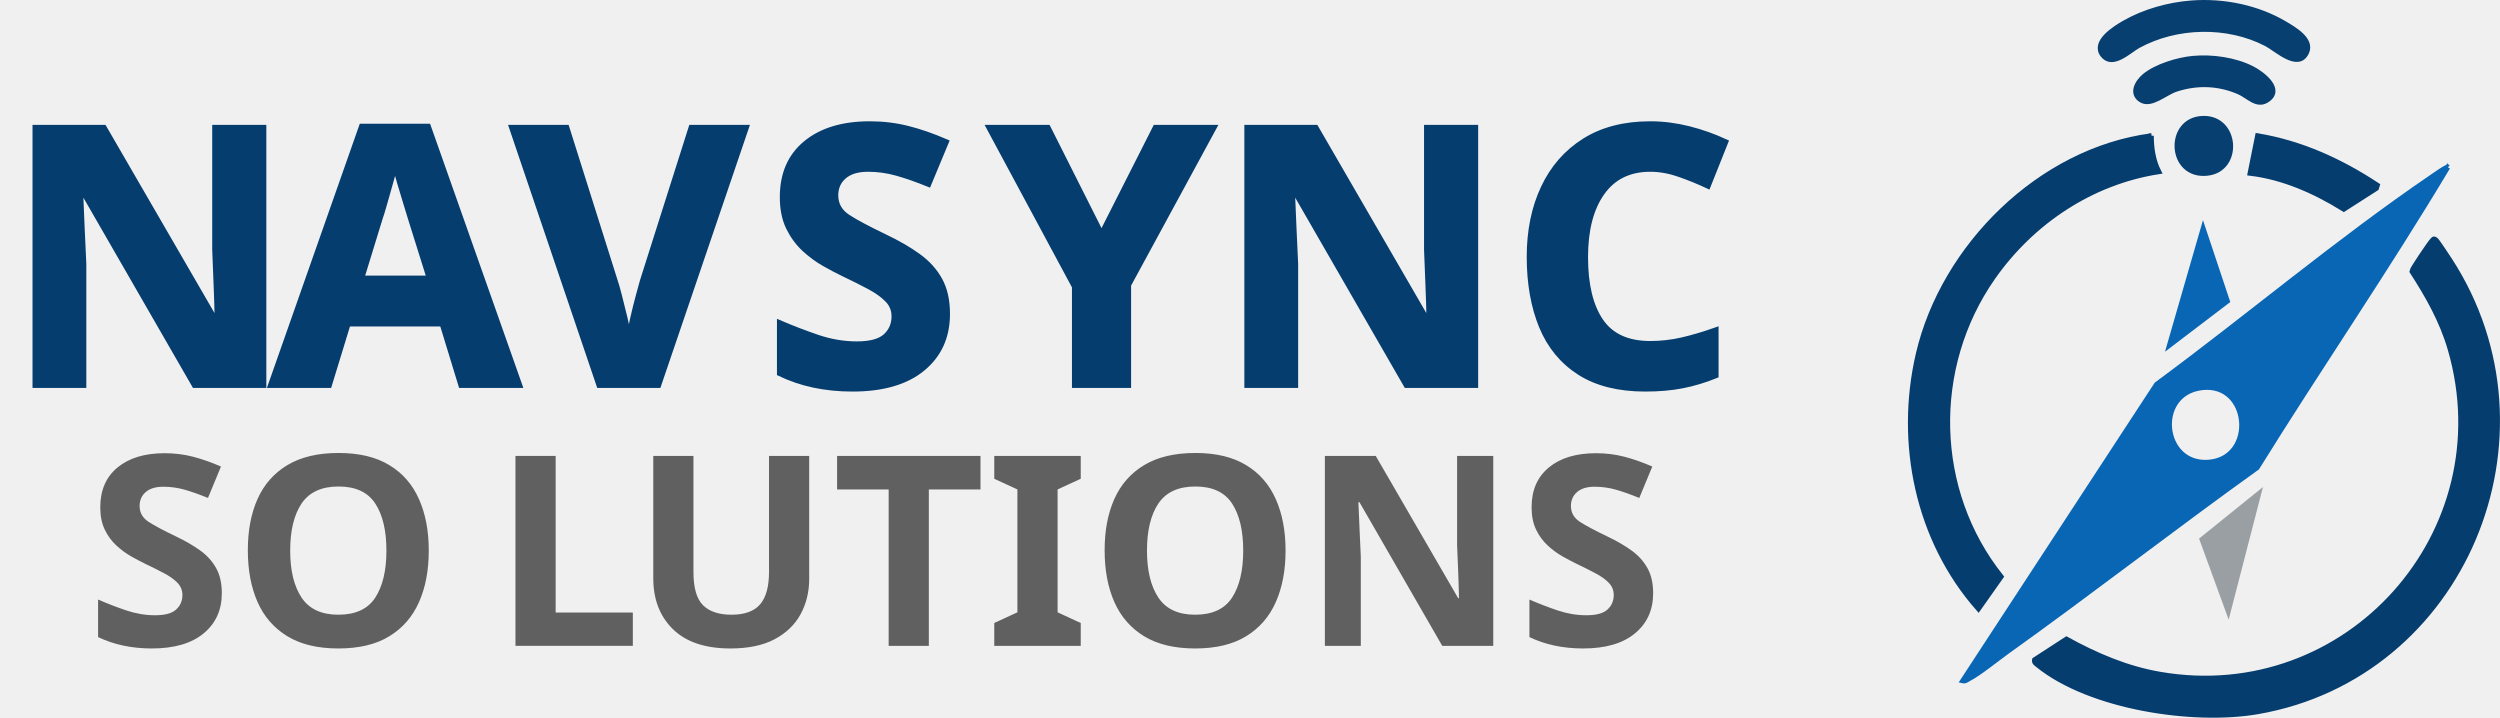
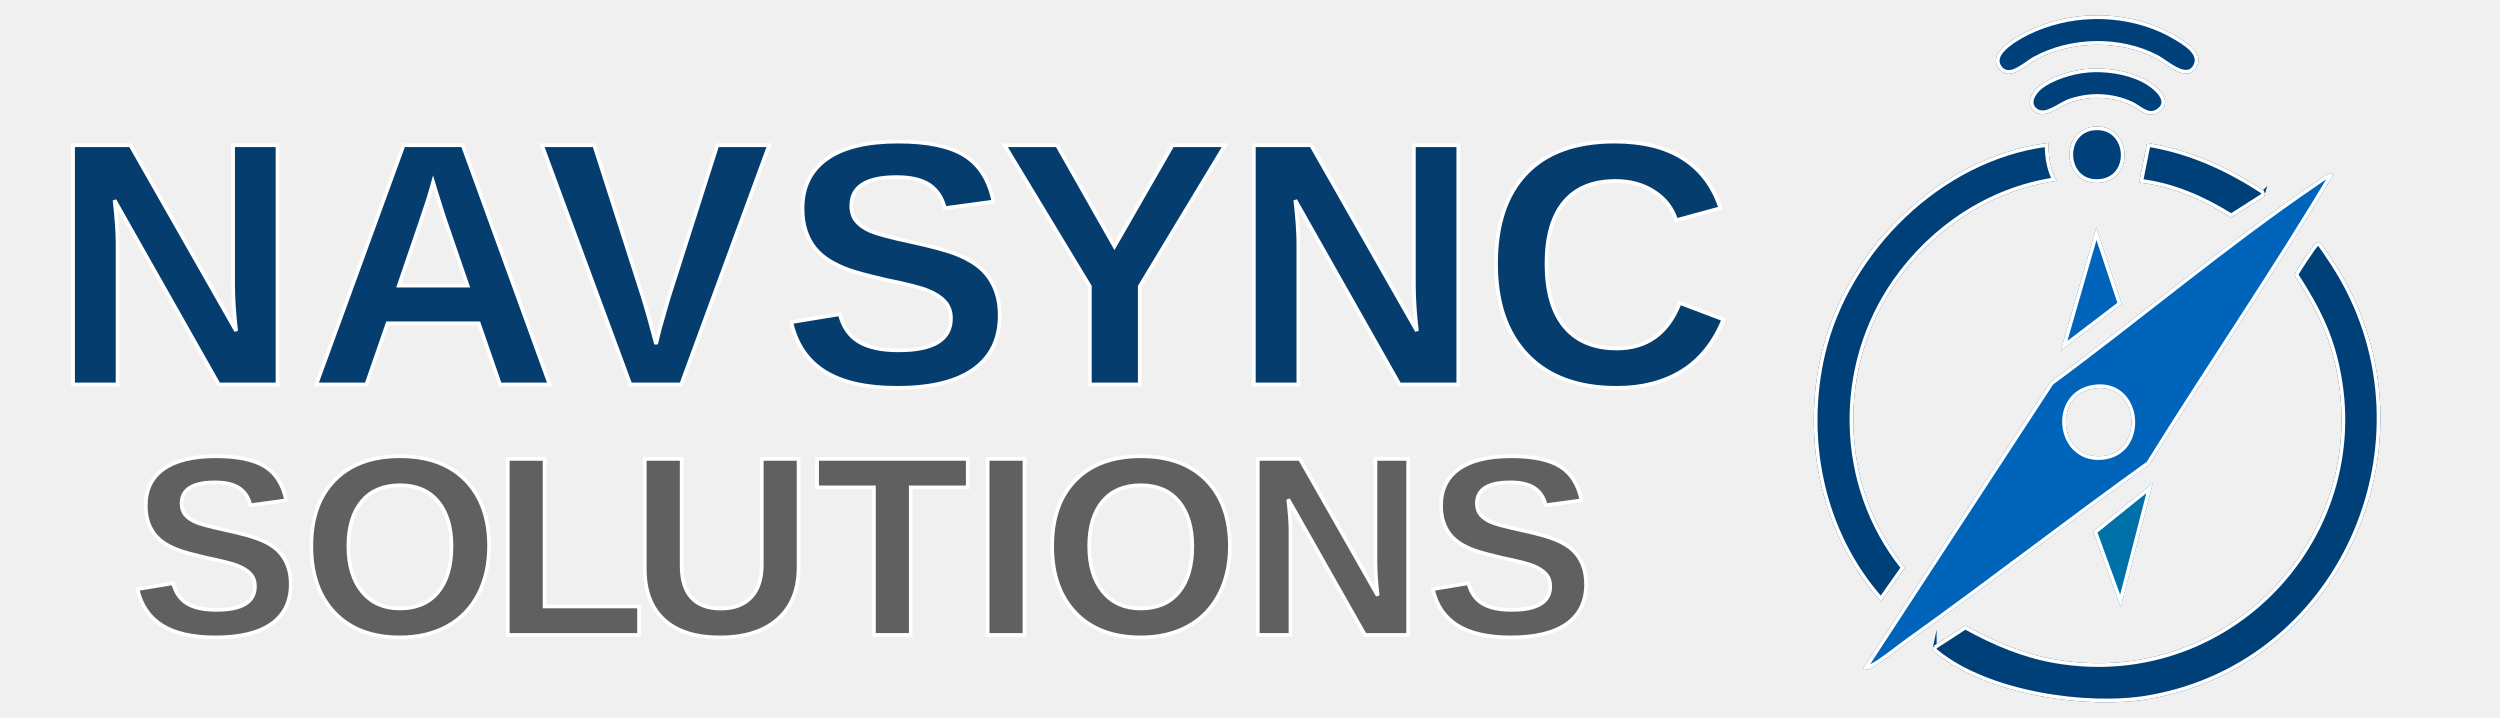
<svg xmlns="http://www.w3.org/2000/svg" id="Layer_1" data-name="Layer 1" viewBox="0 0 504.54 144.85">
  <defs>
    <style>
-       .cls-1, .cls-2 {
-         fill: #053d6f;
-         stroke: #053d6f;
+       .cls-1, .cls-2, .cls-3, .cls-4, .cls-5, .cls-6 {
+         font-size: 70.19px;
      }

-       .cls-1, .cls-2, .cls-3, .cls-4, .cls-5 {
+       .cls-1, .cls-2, .cls-3, .cls-4, .cls-5, .cls-6, .cls-7, .cls-8, .cls-9, .cls-10 {
+         font-family: Arial-BoldMT, Arial;
+         font-weight: 700;
+       }
+ 
+       .cls-1, .cls-3, .cls-4 {
+         fill: #053d6f;
+       }
+ 
+       .cls-1, .cls-3, .cls-4, .cls-8, .cls-9 {
+         isolation: isolate;
+       }
+ 
+       .cls-11, .cls-12, .cls-2, .cls-13, .cls-5, .cls-14, .cls-6, .cls-7, .cls-15, .cls-10 {
+         stroke-width: .75px;
+       }
+ 
+       .cls-11, .cls-2, .cls-5, .cls-6, .cls-7, .cls-10 {
+         fill: none;
+         stroke: #fff;
+       }
+ 
+       .cls-12 {
+         fill: #0070a9;
+         stroke: #0070a9;
+       }
+ 
+       .cls-12, .cls-13, .cls-14, .cls-15 {
        stroke-miterlimit: 10;
      }

-       .cls-2 {
-         font-size: 72.96px;
+       .cls-3, .cls-5 {
+         letter-spacing: -.02em;
      }

-       .cls-2, .cls-6 {
-         font-family: PlusJakartaSans-Bold, 'Plus Jakarta Sans';
-         font-weight: 700;
+       .cls-13 {
+         fill: #004079;
+         stroke: #004079;
      }

-       .cls-3 {
-         fill: #0866b5;
-         stroke: #0866b5;
+       .cls-4, .cls-6 {
+         letter-spacing: -.08em;
      }

-       .cls-4 {
-         fill: #999fa2;
-         stroke: #999fa2;
+       .cls-14 {
+         fill: #0065ba;
+         stroke: #0065ba;
      }

-       .cls-7 {
+       .cls-7, .cls-8, .cls-9, .cls-10 {
+         font-size: 51.64px;
+       }
+ 
+       .cls-8, .cls-9 {
+         fill: #606060;
+       }
+ 
+       .cls-9, .cls-10 {
        letter-spacing: -.04em;
      }

-       .cls-6 {
-         fill: #606060;
-         font-size: 53.68px;
-       }
- 
-       .cls-8 {
-         letter-spacing: 0em;
-       }
- 
-       .cls-9 {
-         letter-spacing: -.02em;
-       }
- 
-       .cls-5 {
-         fill: #073f71;
-         stroke: #073f71;
-       }
- 
-       .cls-10 {
-         letter-spacing: -.02em;
+       .cls-15 {
+         fill: #00407b;
+         stroke: #00407b;
      }
    </style>
  </defs>
  <g>
-     <path class="cls-3" d="M494,33.75c-12.28,20.55-25.85,40.3-38.48,60.63-17,12.19-33.54,25.05-50.56,37.22-2.21,1.58-5.35,4.19-7.61,5.39-.41.22-.7.54-1.25.41l39.13-59.83c18.56-13.68,36.6-28.96,55.66-41.94.42-.28,2.9-2.07,3.12-1.87ZM444.37,78.24c-9.66,1.15-8.15,15.84,1.43,15.04,9.64-.81,8.38-16.21-1.43-15.04Z" />
-     <path class="cls-1" d="M410.6,133.16l6.44-4.18c5.94,3.28,12.14,5.94,18.88,7.1,37.86,6.54,69.26-28.6,58.59-65.54-1.67-5.77-4.53-10.81-7.76-15.8.01-.37,3.68-5.8,4.08-6.18.3-.28.27-.49.75-.17.24.16,2.46,3.53,2.84,4.11,22.95,35.43,2.76,83.91-38.75,91.13-13.04,2.27-33.9-.88-44.45-9.44-.35-.29-.73-.49-.62-1.03Z" />
-     <path class="cls-1" d="M434.17,27.4c0,2.47.38,5.04,1.51,7.25-13.64,2.11-25.65,10.17-33.48,21.36-12.68,18.12-12.19,43.06,1.66,60.38l-4.58,6.49c-12.26-13.89-16.32-33.45-12.14-51.42,5.05-21.73,24.6-41.12,47.04-44.06Z" />
-     <path class="cls-5" d="M442.27.6c6.45-.5,13.32.89,18.89,4.2,1.83,1.09,5.52,3.2,4.36,5.75-1.66,3.65-6.06-.62-8.12-1.69-7.84-4.08-18.11-3.86-25.85.36-1.85,1.01-5.23,4.47-7.2,1.86s2.43-5.34,4.4-6.47c4-2.29,8.91-3.66,13.51-4.01Z" />
-     <path class="cls-1" d="M479.79,37.38l-.19.62-6.59,4.22c-5.74-3.58-12.13-6.44-18.91-7.26l1.52-7.56c8.82,1.46,16.77,5.11,24.17,9.98Z" />
-     <path class="cls-5" d="M442.57,11.78c3.88-.36,8.47.28,11.96,2.06,2.11,1.08,6.35,4.33,2.88,6.43-1.99,1.21-3.69-.89-5.51-1.69-4.09-1.8-8.5-1.96-12.75-.56-2.24.74-4.99,3.4-7.01,2.19-2.14-1.29-.83-3.65.68-4.89,2.38-1.95,6.72-3.26,9.75-3.54Z" />
-     <polygon class="cls-3" points="437.83 69.67 444.63 46.11 449.52 60.77 437.83 69.67" />
-     <path class="cls-5" d="M444.64,23.89c6.9-.14,7.54,10.31.87,11.07-7.79.89-8.29-10.92-.87-11.07Z" />
-     <polygon class="cls-4" points="455.84 99.63 449.7 123.37 444.4 108.86 455.84 99.63" />
+     <g>
+       <text class="cls-1" transform="translate(10.06 77.59)">
+         <tspan x="0" y="0">N</tspan>
+       </text>
+       <text class="cls-4" transform="translate(62.08 77.59)">
+         <tspan x="0" y="0">A</tspan>
+       </text>
+       <text class="cls-1" transform="translate(108.89 77.59)">
+         <tspan x="0" y="0">V</tspan>
+       </text>
+       <text class="cls-3" transform="translate(157.68 77.59)">
+         <tspan x="0" y="0">S</tspan>
+       </text>
+       <text class="cls-1" transform="translate(201.54 77.59)">
+         <tspan x="0" y="0">YNC</tspan>
+       </text>
+       <text class="cls-8" transform="translate(26.26 128.14)">
+         <tspan x="0" y="0">SO</tspan>
+       </text>
+       <text class="cls-9" transform="translate(99.02 128.14)">
+         <tspan x="0" y="0">L</tspan>
+       </text>
+       <text class="cls-8" transform="translate(127.03 128.14)">
+         <tspan x="0" y="0">UTIONS</tspan>
+       </text>
+     </g>
+     <g>
+       <text class="cls-2" transform="translate(10.06 77.59)">
+         <tspan x="0" y="0">N</tspan>
+       </text>
+       <text class="cls-6" transform="translate(62.08 77.59)">
+         <tspan x="0" y="0">A</tspan>
+       </text>
+       <text class="cls-2" transform="translate(108.89 77.59)">
+         <tspan x="0" y="0">V</tspan>
+       </text>
+       <text class="cls-5" transform="translate(157.68 77.59)">
+         <tspan x="0" y="0">S</tspan>
+       </text>
+       <text class="cls-2" transform="translate(201.54 77.59)">
+         <tspan x="0" y="0">YNC</tspan>
+       </text>
+       <text class="cls-7" transform="translate(26.26 128.14)">
+         <tspan x="0" y="0">SO</tspan>
+       </text>
+       <text class="cls-10" transform="translate(99.02 128.14)">
+         <tspan x="0" y="0">L</tspan>
+       </text>
+       <text class="cls-7" transform="translate(127.03 128.14)">
+         <tspan x="0" y="0">UTIONS</tspan>
+       </text>
+     </g>
  </g>
-   <text class="cls-2" transform="translate(.5 77.79)">
-     <tspan x="0" y="0">N</tspan>
-     <tspan class="cls-7" x="54.07" y="0">A</tspan>
-     <tspan class="cls-8" x="102.73" y="0">V</tspan>
-     <tspan class="cls-10" x="153.44" y="0">S</tspan>
-     <tspan x="199.04" y="0">YNC</tspan>
-   </text>
-   <text class="cls-6" transform="translate(17.33 130.34)">
-     <tspan x="0" y="0">SO</tspan>
-     <tspan class="cls-9" x="81.87" y="0">L</tspan>
-     <tspan x="109.95" y="0">UTIONS</tspan>
-   </text>
+   <g>
+     <path class="cls-14" d="M470.41,35.35c-11.77,19.7-24.78,38.64-36.89,58.12-16.3,11.68-32.16,24.02-48.47,35.68-2.12,1.51-5.13,4.02-7.29,5.16-.4.21-.67.52-1.2.39l37.51-57.36c17.79-13.11,35.09-27.77,53.36-40.21.4-.27,2.78-1.99,2.99-1.79h0ZM422.83,78c-9.26,1.1-7.82,15.19,1.37,14.42,9.24-.78,8.03-15.54-1.37-14.42Z" />
+     <path class="cls-13" d="M390.46,130.66l6.18-4.01c5.69,3.15,11.63,5.69,18.1,6.81,36.3,6.27,66.4-27.42,56.17-62.84-1.6-5.53-4.34-10.37-7.44-15.15.01-.36,3.53-5.56,3.91-5.92.29-.27.26-.47.72-.17.23.15,2.36,3.39,2.72,3.94,22,33.97,2.64,80.45-37.15,87.37-12.5,2.17-32.5-.84-42.62-9.05-.34-.27-.7-.47-.59-.99h0Z" />
+     <path class="cls-13" d="M413.05,29.26c0,2.36.37,4.84,1.45,6.95-13.07,2.02-24.59,9.75-32.1,20.48-12.15,17.37-11.68,41.29,1.59,57.88l-4.4,6.23c-11.75-13.32-15.65-32.08-11.64-49.3,4.84-20.83,23.58-39.42,45.1-42.24h0Z" />
+     <path class="cls-15" d="M420.81,3.56c6.19-.47,12.77.85,18.11,4.02,1.75,1.04,5.29,3.07,4.18,5.51-1.59,3.5-5.81-.59-7.78-1.62-7.52-3.91-17.37-3.7-24.78.35-1.78.97-5.01,4.29-6.9,1.78-1.88-2.5,2.33-5.12,4.22-6.2,3.84-2.19,8.54-3.51,12.95-3.85h0Z" />
+     <path class="cls-13" d="M456.79,38.83l-.18.6-6.32,4.04c-5.5-3.43-11.63-6.17-18.13-6.96l1.45-7.24c8.46,1.4,16.07,4.9,23.17,9.57h0Z" />
+     <path class="cls-15" d="M421.1,14.28c3.72-.34,8.12.27,11.46,1.98,2.03,1.03,6.09,4.15,2.77,6.17-1.9,1.15-3.53-.85-5.28-1.62-3.92-1.73-8.15-1.88-12.23-.54-2.15.71-4.78,3.26-6.72,2.1-2.05-1.23-.8-3.5.65-4.69,2.28-1.86,6.45-3.13,9.35-3.39,0,0,0,0,0,0Z" />
+     <polygon class="cls-14" points="416.56 69.79 423.08 47.2 427.76 61.25 416.56 69.79" />
+     <path class="cls-15" d="M423.09,25.89c6.61-.14,7.23,9.88.83,10.61-7.47.86-7.95-10.47-.83-10.61Z" />
+     <polygon class="cls-12" points="433.82 98.51 427.94 121.27 422.86 107.35 433.82 98.51" />
+   </g>
+   <g>
+     <path class="cls-11" d="M470.41,35.35c-11.77,19.7-24.78,38.64-36.89,58.12-16.3,11.68-32.16,24.02-48.47,35.68-2.12,1.51-5.13,4.02-7.29,5.16-.4.21-.67.52-1.2.39l37.51-57.36c17.79-13.11,35.09-27.77,53.36-40.21.4-.27,2.78-1.99,2.99-1.79h0ZM422.83,78c-9.26,1.1-7.82,15.19,1.37,14.42,9.24-.78,8.03-15.54-1.37-14.42Z" />
+     <path class="cls-11" d="M390.46,130.66l6.18-4.01c5.69,3.15,11.63,5.69,18.1,6.81,36.3,6.27,66.4-27.42,56.17-62.84-1.6-5.53-4.34-10.37-7.44-15.15.01-.36,3.53-5.56,3.91-5.92.29-.27.26-.47.72-.17.23.15,2.36,3.39,2.72,3.94,22,33.97,2.64,80.45-37.15,87.37-12.5,2.17-32.5-.84-42.62-9.05-.34-.27-.7-.47-.59-.99h0Z" />
+     <path class="cls-11" d="M413.05,29.26c0,2.36.37,4.84,1.45,6.95-13.07,2.02-24.59,9.75-32.1,20.48-12.15,17.37-11.68,41.29,1.59,57.88l-4.4,6.23c-11.75-13.32-15.65-32.08-11.64-49.3,4.84-20.83,23.58-39.42,45.1-42.24h0Z" />
+     <path class="cls-11" d="M420.81,3.56c6.19-.47,12.77.85,18.11,4.02,1.75,1.04,5.29,3.07,4.18,5.51-1.59,3.5-5.81-.59-7.78-1.62-7.52-3.91-17.37-3.7-24.78.35-1.78.97-5.01,4.29-6.9,1.78-1.88-2.5,2.33-5.12,4.22-6.2,3.84-2.19,8.54-3.51,12.95-3.85h0Z" />
+     <path class="cls-11" d="M456.79,38.83l-.18.6-6.32,4.04c-5.5-3.43-11.63-6.17-18.13-6.96l1.45-7.24c8.46,1.4,16.07,4.9,23.17,9.57h0Z" />
+     <path class="cls-11" d="M421.1,14.28c3.72-.34,8.12.27,11.46,1.98,2.03,1.03,6.09,4.15,2.77,6.17-1.9,1.15-3.53-.85-5.28-1.62-3.92-1.73-8.15-1.88-12.23-.54-2.15.71-4.78,3.26-6.72,2.1-2.05-1.23-.8-3.5.65-4.69,2.28-1.86,6.45-3.13,9.35-3.39,0,0,0,0,0,0Z" />
+     <polygon class="cls-11" points="416.56 69.79 423.08 47.2 427.76 61.25 416.56 69.79" />
+     <path class="cls-11" d="M423.09,25.89c6.61-.14,7.23,9.88.83,10.61-7.47.86-7.95-10.47-.83-10.61Z" />
+     <polygon class="cls-11" points="433.82 98.51 427.94 121.27 422.86 107.35 433.82 98.51" />
+   </g>
</svg>
